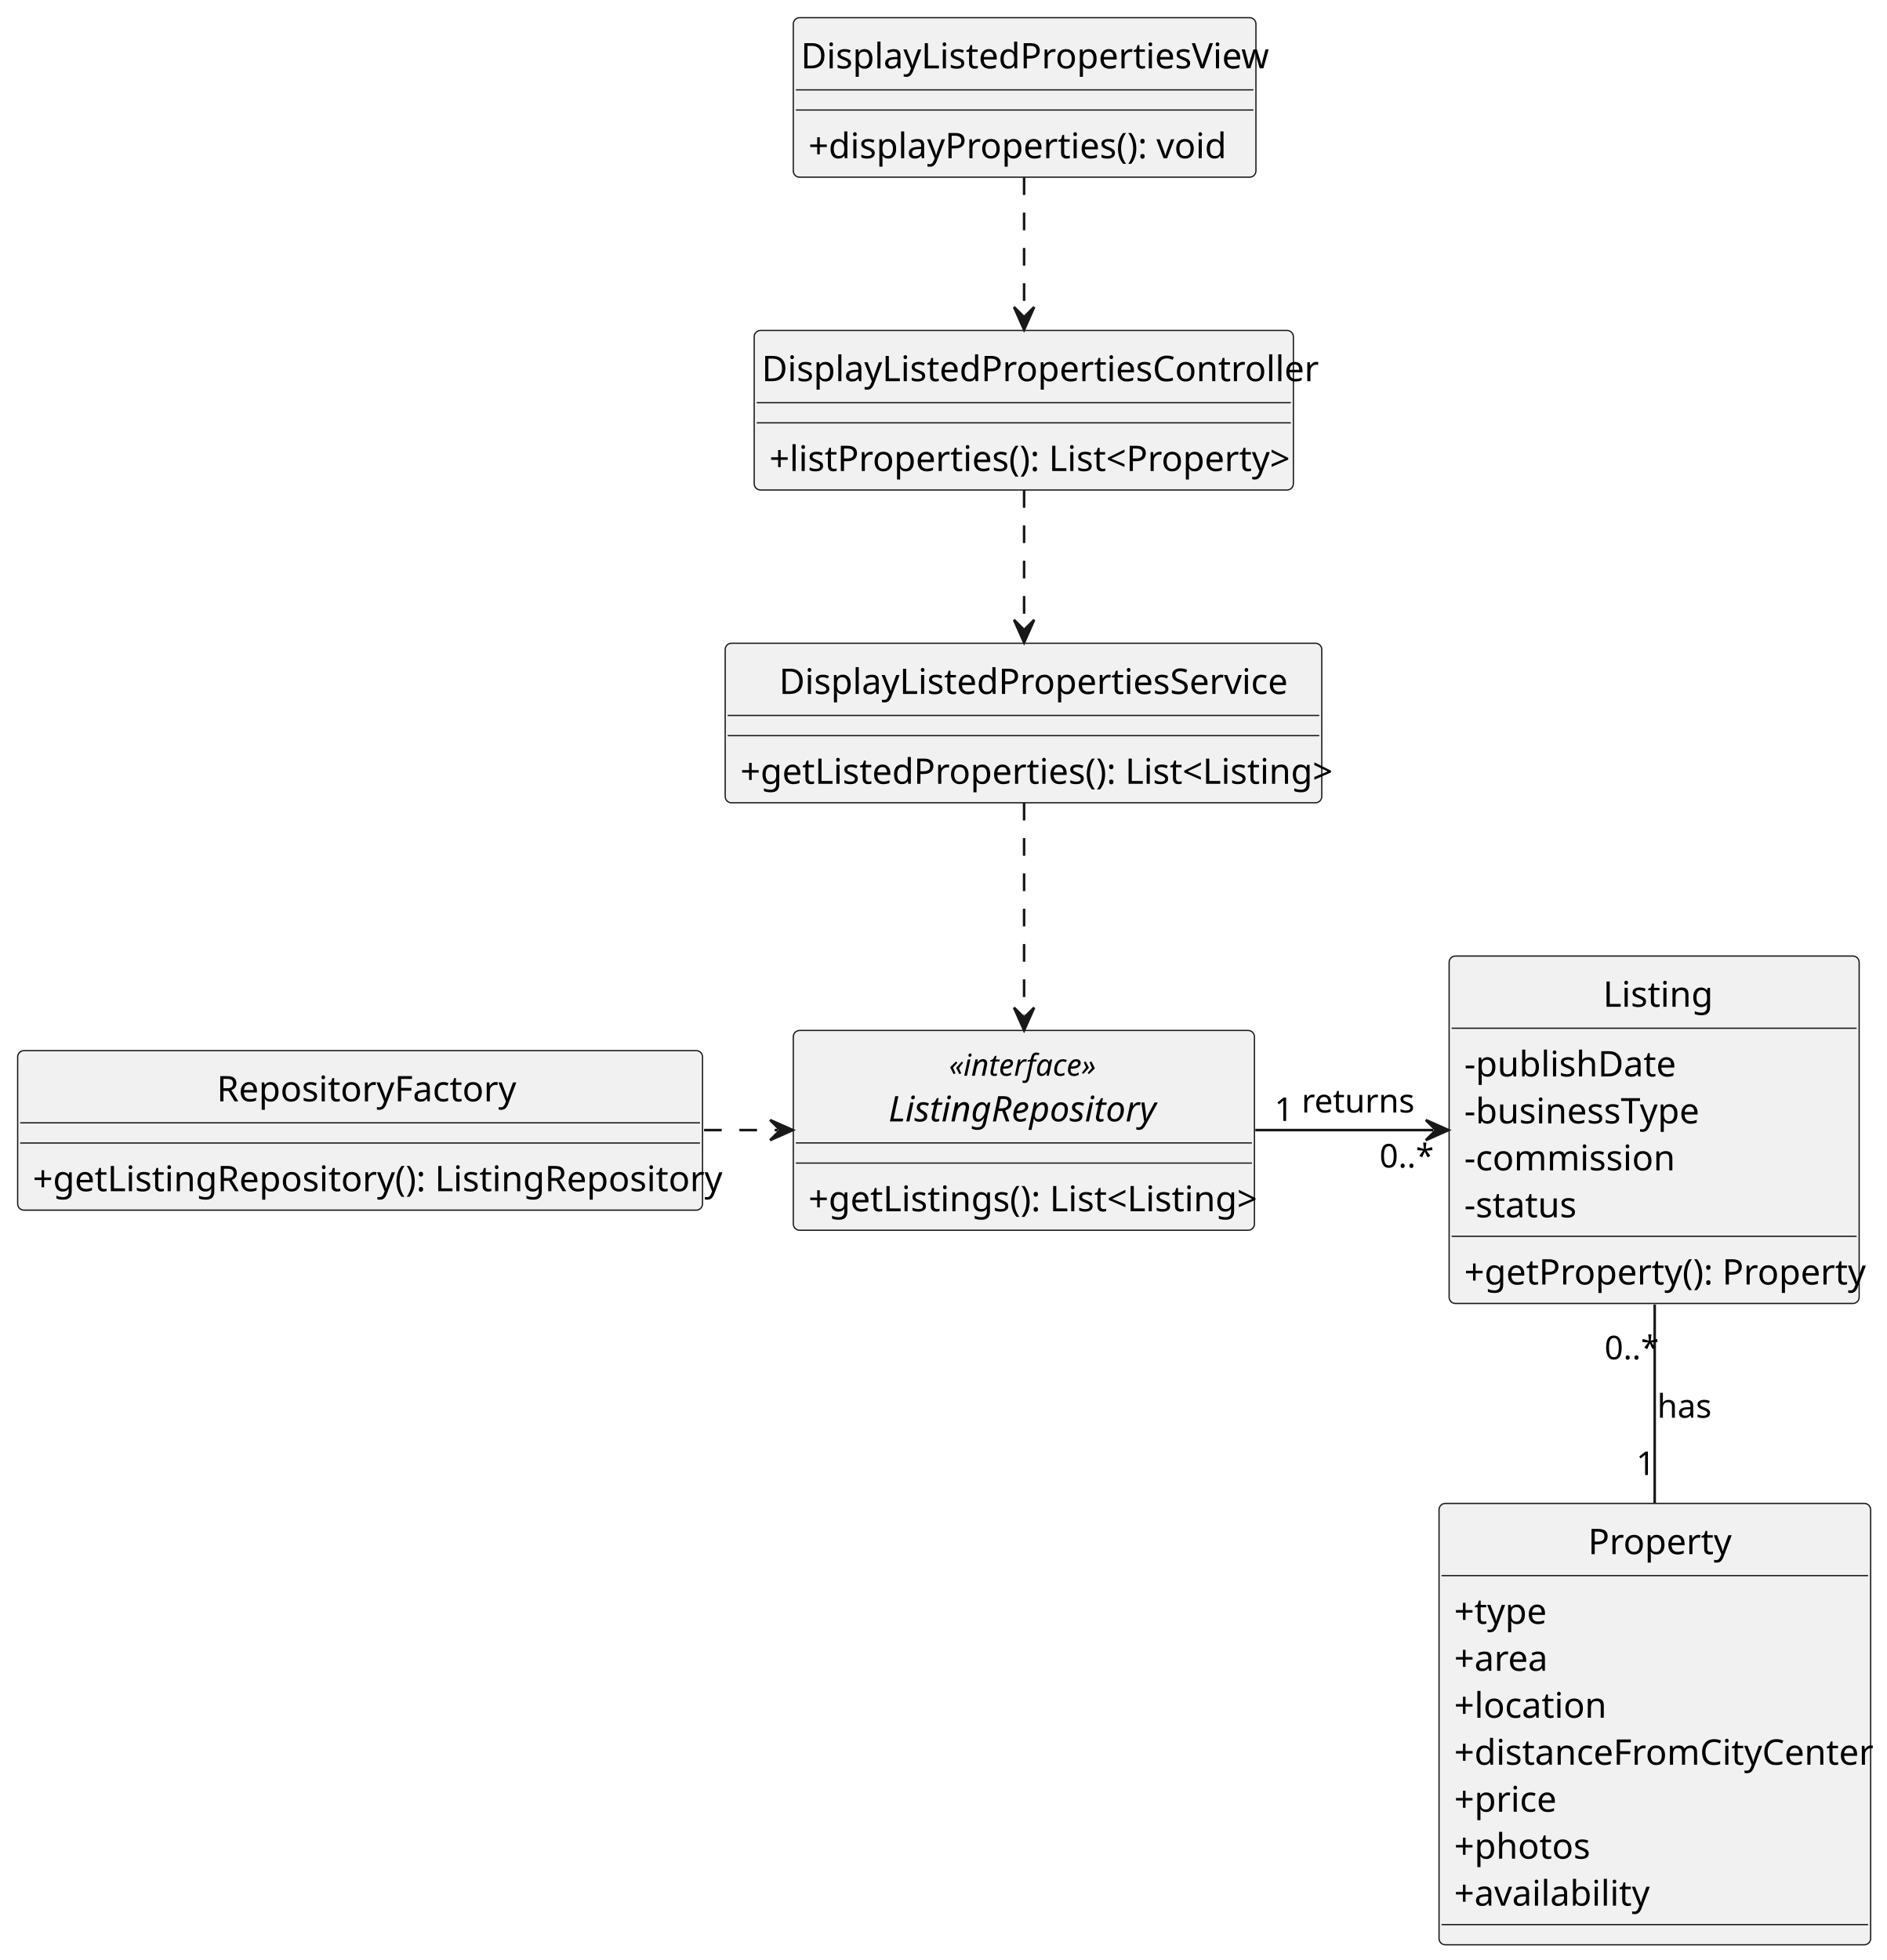
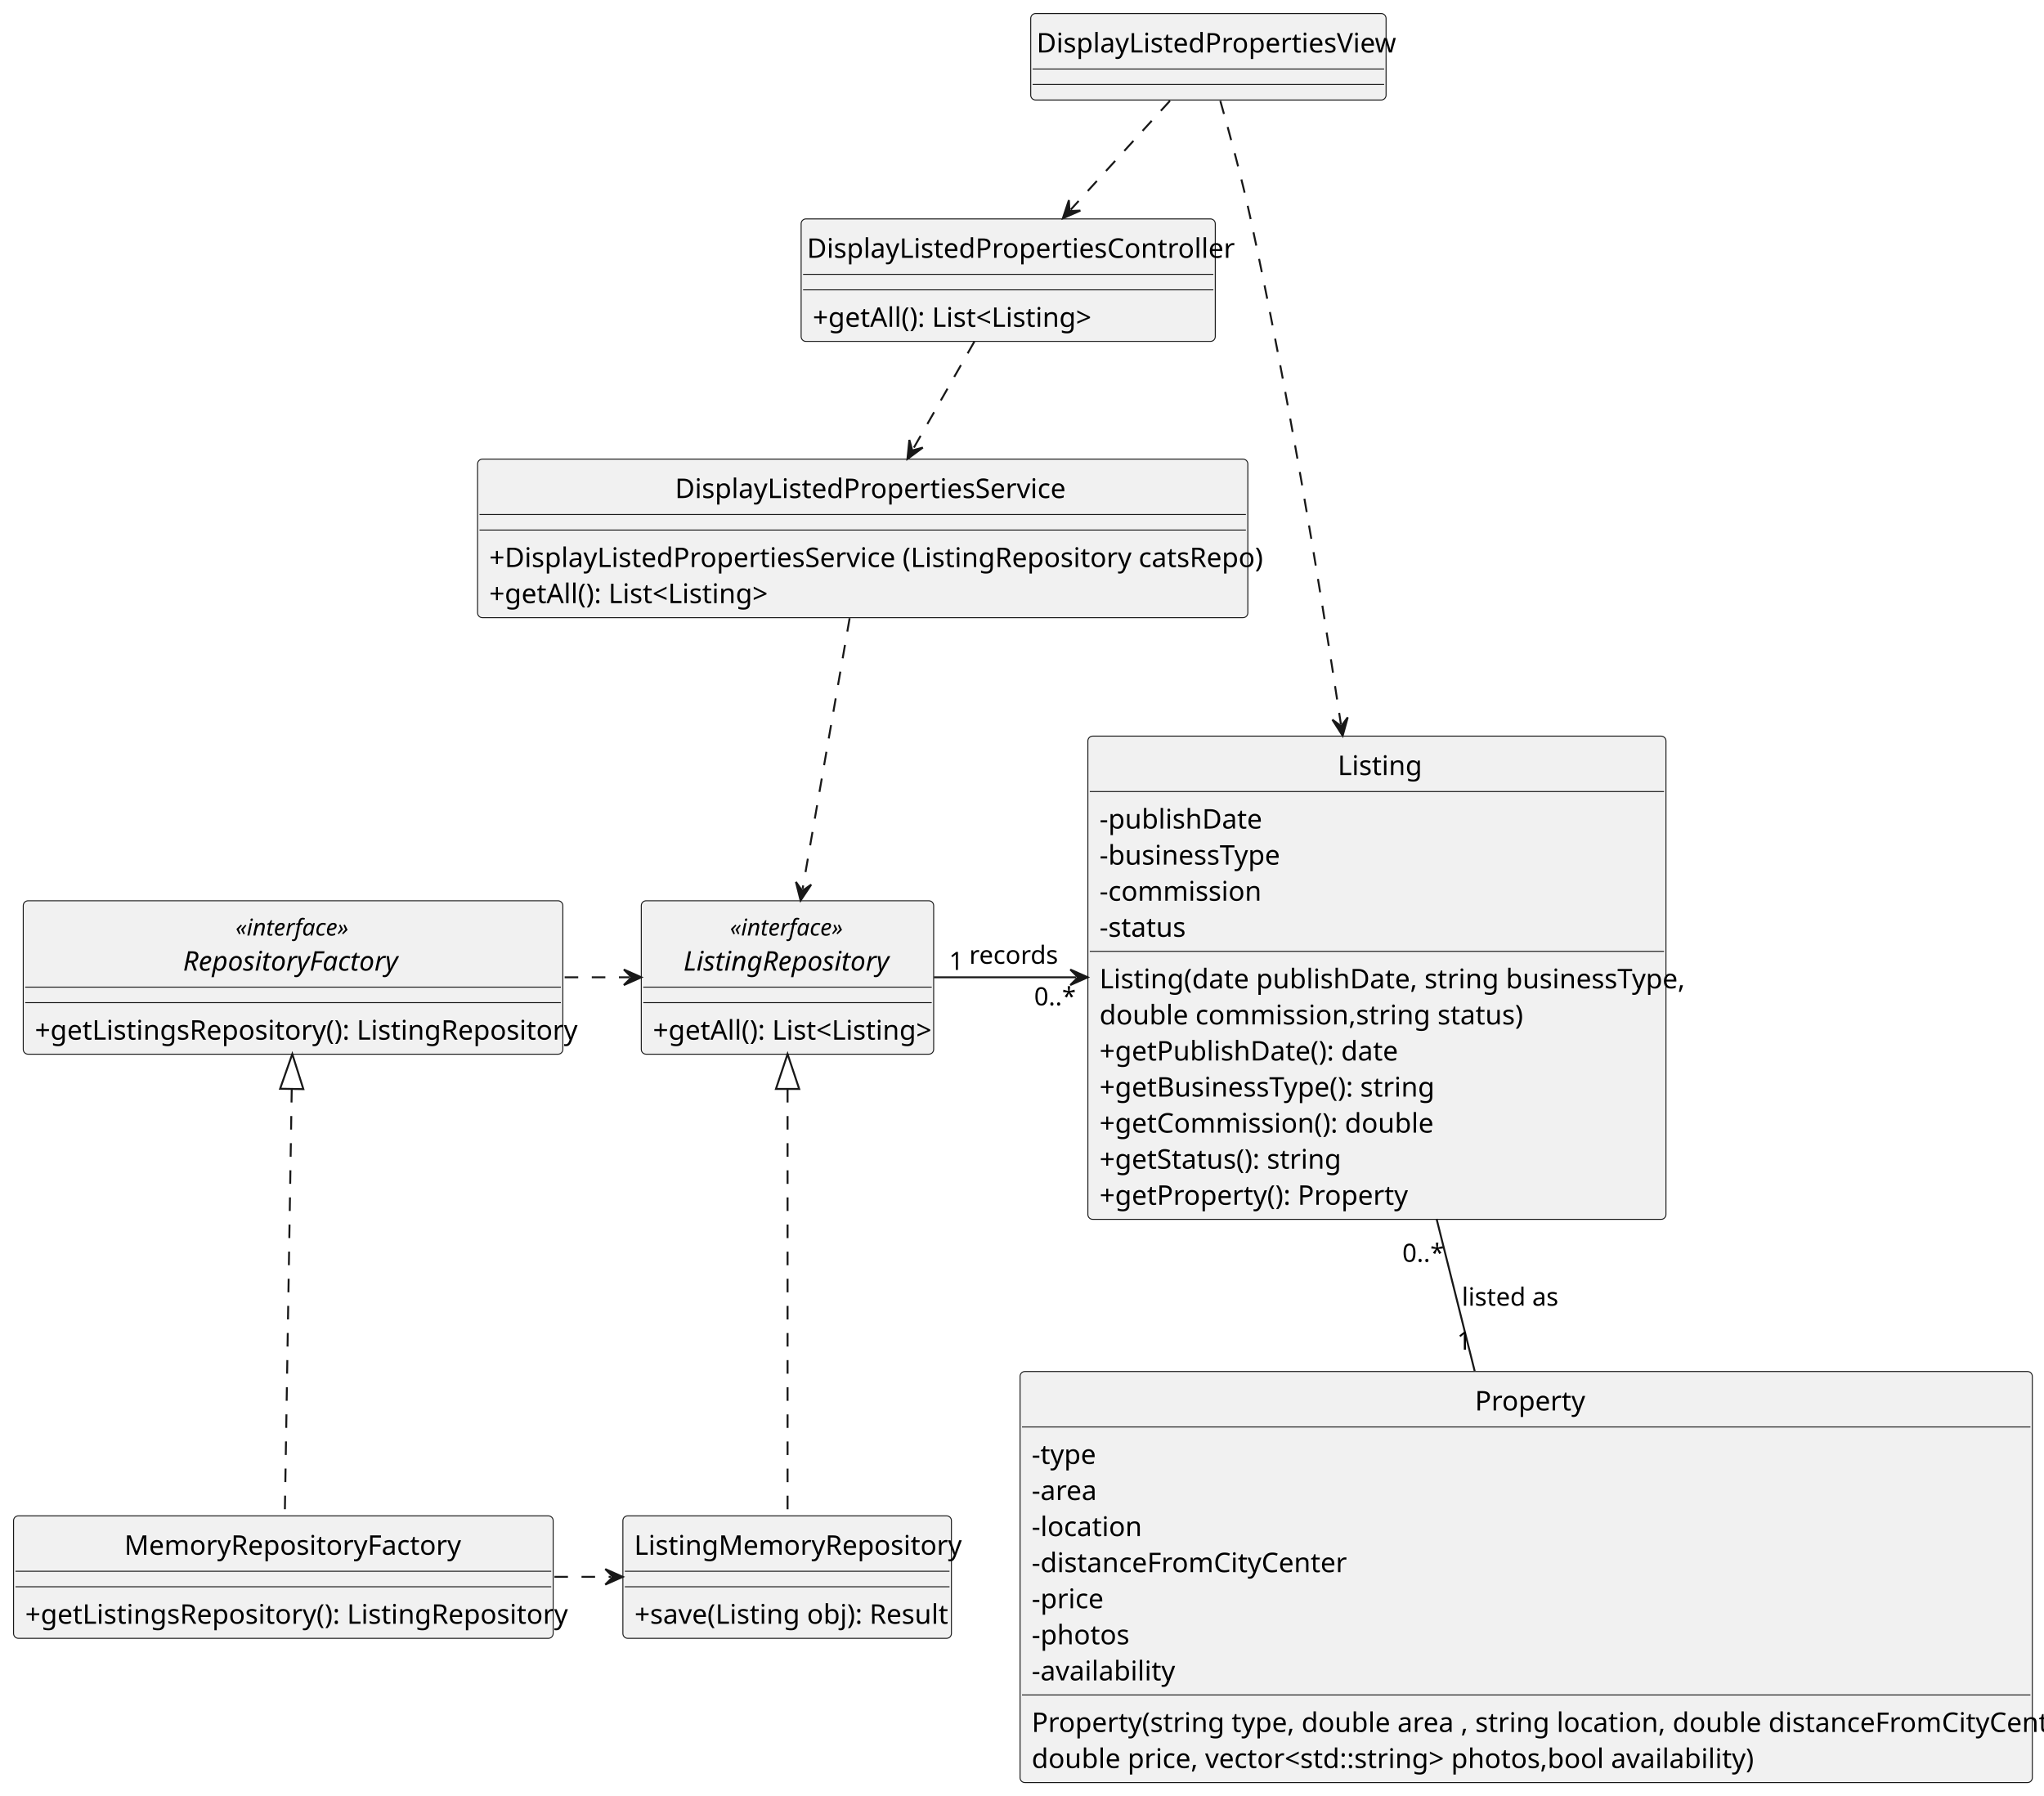
- <svg xmlns="http://www.w3.org/2000/svg" contentStyleType="text/css" height="777px" preserveAspectRatio="none" style="width:748px;height:777px;background:#FFFFFF;" version="1.1" viewBox="0 0 748 777" width="748px" zoomAndPan="magnify">
+ <svg xmlns="http://www.w3.org/2000/svg" contentStyleType="text/css" height="927px" preserveAspectRatio="none" style="width:1055px;height:927px;background:#FFFFFF;" version="1.1" viewBox="0 0 1055 927" width="1055px" zoomAndPan="magnify">
  <defs />
  <g>
    <g id="elem_DisplayListedPropertiesView">
-       <rect codeLine="4" fill="#F1F1F1" height="63.242" id="DisplayListedPropertiesView" rx="2.5" ry="2.5" style="stroke:#181818;stroke-width:0.5;" width="183.413" x="314.5" y="7" />
-       <text fill="#000000" font-family="sans-serif" font-size="14" lengthAdjust="spacing" textLength="177.413" x="317.5" y="27.107">DisplayListedPropertiesView</text>
-       <line style="stroke:#181818;stroke-width:0.5;" x1="315.5" x2="496.913" y1="35.621" y2="35.621" />
-       <line style="stroke:#181818;stroke-width:0.5;" x1="315.5" x2="496.913" y1="43.621" y2="43.621" />
-       <text fill="#000000" font-family="sans-serif" font-size="14" lengthAdjust="spacing" textLength="158.348" x="320.5" y="62.728">+displayProperties(): void</text>
+       <rect codeLine="4" fill="#F1F1F1" height="44.621" id="DisplayListedPropertiesView" rx="2.5" ry="2.5" style="stroke:#181818;stroke-width:0.5;" width="183.413" x="532" y="7" />
+       <text fill="#000000" font-family="sans-serif" font-size="14" lengthAdjust="spacing" textLength="177.413" x="535" y="27.107">DisplayListedPropertiesView</text>
+       <line style="stroke:#181818;stroke-width:0.5;" x1="533" x2="714.413" y1="35.621" y2="35.621" />
+       <line style="stroke:#181818;stroke-width:0.5;" x1="533" x2="714.413" y1="43.621" y2="43.621" />
    </g>
    <g id="elem_DisplayListedPropertiesController">
-       <rect codeLine="8" fill="#F1F1F1" height="63.242" id="DisplayListedPropertiesController" rx="2.5" ry="2.5" style="stroke:#181818;stroke-width:0.5;" width="213.758" x="299" y="131" />
-       <text fill="#000000" font-family="sans-serif" font-size="14" lengthAdjust="spacing" textLength="207.758" x="302" y="151.107">DisplayListedPropertiesController</text>
-       <line style="stroke:#181818;stroke-width:0.5;" x1="300" x2="511.758" y1="159.621" y2="159.621" />
-       <line style="stroke:#181818;stroke-width:0.5;" x1="300" x2="511.758" y1="167.621" y2="167.621" />
-       <text fill="#000000" font-family="sans-serif" font-size="14" lengthAdjust="spacing" textLength="197.244" x="305" y="186.728">+listProperties(): List&lt;Property&gt;</text>
+       <rect codeLine="7" fill="#F1F1F1" height="63.242" id="DisplayListedPropertiesController" rx="2.5" ry="2.5" style="stroke:#181818;stroke-width:0.5;" width="213.758" x="413.5" y="113" />
+       <text fill="#000000" font-family="sans-serif" font-size="14" lengthAdjust="spacing" textLength="207.758" x="416.5" y="133.107">DisplayListedPropertiesController</text>
+       <line style="stroke:#181818;stroke-width:0.5;" x1="414.5" x2="626.258" y1="141.621" y2="141.621" />
+       <line style="stroke:#181818;stroke-width:0.5;" x1="414.5" x2="626.258" y1="149.621" y2="149.621" />
+       <text fill="#000000" font-family="sans-serif" font-size="14" lengthAdjust="spacing" textLength="138.906" x="419.5" y="168.728">+getAll(): List&lt;Listing&gt;</text>
    </g>
    <g id="elem_DisplayListedPropertiesService">
-       <rect codeLine="12" fill="#F1F1F1" height="63.242" id="DisplayListedPropertiesService" rx="2.5" ry="2.5" style="stroke:#181818;stroke-width:0.5;" width="236.513" x="287.5" y="255" />
-       <text fill="#000000" font-family="sans-serif" font-size="14" lengthAdjust="spacing" textLength="193.751" x="308.881" y="275.107">DisplayListedPropertiesService</text>
-       <line style="stroke:#181818;stroke-width:0.5;" x1="288.5" x2="523.013" y1="283.621" y2="283.621" />
-       <line style="stroke:#181818;stroke-width:0.5;" x1="288.5" x2="523.013" y1="291.621" y2="291.621" />
-       <text fill="#000000" font-family="sans-serif" font-size="14" lengthAdjust="spacing" textLength="224.513" x="293.5" y="310.728">+getListedProperties(): List&lt;Listing&gt;</text>
+       <rect codeLine="11" fill="#F1F1F1" height="81.863" id="DisplayListedPropertiesService" rx="2.5" ry="2.5" style="stroke:#181818;stroke-width:0.5;" width="397.56" x="246.5" y="237" />
+       <text fill="#000000" font-family="sans-serif" font-size="14" lengthAdjust="spacing" textLength="193.751" x="348.405" y="257.107">DisplayListedPropertiesService</text>
+       <line style="stroke:#181818;stroke-width:0.5;" x1="247.5" x2="643.061" y1="265.621" y2="265.621" />
+       <line style="stroke:#181818;stroke-width:0.5;" x1="247.5" x2="643.061" y1="273.621" y2="273.621" />
+       <text fill="#000000" font-family="sans-serif" font-size="14" lengthAdjust="spacing" textLength="385.56" x="252.5" y="292.728">+DisplayListedPropertiesService (ListingRepository catsRepo)</text>
+       <text fill="#000000" font-family="sans-serif" font-size="14" lengthAdjust="spacing" textLength="138.906" x="252.5" y="311.35">+getAll(): List&lt;Listing&gt;</text>
    </g>
    <g id="elem_ListingRepository">
-       <rect codeLine="16" fill="#F1F1F1" height="79.203" id="ListingRepository" rx="2.5" ry="2.5" style="stroke:#181818;stroke-width:0.5;" width="182.816" x="314.5" y="408.5" />
-       <text fill="#000000" font-family="sans-serif" font-size="12" font-style="italic" lengthAdjust="spacing" textLength="59.373" x="376.222" y="426.449">«interface»</text>
-       <text fill="#000000" font-family="sans-serif" font-size="14" font-style="italic" lengthAdjust="spacing" textLength="107.386" x="352.215" y="444.568">ListingRepository</text>
-       <line style="stroke:#181818;stroke-width:0.5;" x1="315.5" x2="496.316" y1="453.082" y2="453.082" />
-       <line style="stroke:#181818;stroke-width:0.5;" x1="315.5" x2="496.316" y1="461.082" y2="461.082" />
-       <text fill="#000000" font-family="sans-serif" font-size="14" lengthAdjust="spacing" textLength="170.816" x="320.5" y="480.19">+getListings(): List&lt;Listing&gt;</text>
+       <rect codeLine="16" fill="#F1F1F1" height="79.203" id="ListingRepository" rx="2.5" ry="2.5" style="stroke:#181818;stroke-width:0.5;" width="150.906" x="331" y="465" />
+       <text fill="#000000" font-family="sans-serif" font-size="12" font-style="italic" lengthAdjust="spacing" textLength="59.373" x="376.767" y="482.949">«interface»</text>
+       <text fill="#000000" font-family="sans-serif" font-size="14" font-style="italic" lengthAdjust="spacing" textLength="107.386" x="352.76" y="501.068">ListingRepository</text>
+       <line style="stroke:#181818;stroke-width:0.5;" x1="332" x2="480.906" y1="509.582" y2="509.582" />
+       <line style="stroke:#181818;stroke-width:0.5;" x1="332" x2="480.906" y1="517.582" y2="517.582" />
+       <text fill="#000000" font-family="sans-serif" font-size="14" lengthAdjust="spacing" textLength="138.906" x="337" y="536.689">+getAll(): List&lt;Listing&gt;</text>
    </g>
    <g id="elem_Listing">
-       <rect codeLine="21" fill="#F1F1F1" height="137.727" id="Listing" rx="2.5" ry="2.5" style="stroke:#181818;stroke-width:0.5;" width="162.561" x="574.5" y="379" />
-       <text fill="#000000" font-family="sans-serif" font-size="14" lengthAdjust="spacing" textLength="40.469" x="635.546" y="399.107">Listing</text>
-       <line style="stroke:#181818;stroke-width:0.5;" x1="575.5" x2="736.062" y1="407.621" y2="407.621" />
-       <text fill="#000000" font-family="sans-serif" font-size="14" lengthAdjust="spacing" textLength="78.6" x="580.5" y="426.728">-publishDate</text>
-       <text fill="#000000" font-family="sans-serif" font-size="14" lengthAdjust="spacing" textLength="91.041" x="580.5" y="445.35">-businessType</text>
-       <text fill="#000000" font-family="sans-serif" font-size="14" lengthAdjust="spacing" textLength="78.565" x="580.5" y="463.971">-commission</text>
-       <text fill="#000000" font-family="sans-serif" font-size="14" lengthAdjust="spacing" textLength="42.014" x="580.5" y="482.592">-status</text>
-       <line style="stroke:#181818;stroke-width:0.5;" x1="575.5" x2="736.062" y1="490.106" y2="490.106" />
-       <text fill="#000000" font-family="sans-serif" font-size="14" lengthAdjust="spacing" textLength="150.561" x="580.5" y="509.213">+getProperty(): Property</text>
+       <rect codeLine="21" fill="#F1F1F1" height="249.453" id="Listing" rx="2.5" ry="2.5" style="stroke:#181818;stroke-width:0.5;" width="298.378" x="561.5" y="380" />
+       <text fill="#000000" font-family="sans-serif" font-size="14" lengthAdjust="spacing" textLength="40.469" x="690.455" y="400.107">Listing</text>
+       <line style="stroke:#181818;stroke-width:0.5;" x1="562.5" x2="858.878" y1="408.621" y2="408.621" />
+       <text fill="#000000" font-family="sans-serif" font-size="14" lengthAdjust="spacing" textLength="78.6" x="567.5" y="427.728">-publishDate</text>
+       <text fill="#000000" font-family="sans-serif" font-size="14" lengthAdjust="spacing" textLength="91.041" x="567.5" y="446.35">-businessType</text>
+       <text fill="#000000" font-family="sans-serif" font-size="14" lengthAdjust="spacing" textLength="78.565" x="567.5" y="464.971">-commission</text>
+       <text fill="#000000" font-family="sans-serif" font-size="14" lengthAdjust="spacing" textLength="42.014" x="567.5" y="483.592">-status</text>
+       <line style="stroke:#181818;stroke-width:0.5;" x1="562.5" x2="858.878" y1="491.106" y2="491.106" />
+       <text fill="#000000" font-family="sans-serif" font-size="14" lengthAdjust="spacing" textLength="286.378" x="567.5" y="510.213">Listing(date publishDate, string businessType,</text>
+       <text fill="#000000" font-family="sans-serif" font-size="14" lengthAdjust="spacing" textLength="203.861" x="567.5" y="528.834">double commission,string status)</text>
+       <text fill="#000000" font-family="sans-serif" font-size="14" lengthAdjust="spacing" textLength="147.478" x="567.5" y="547.455">+getPublishDate(): date</text>
+       <text fill="#000000" font-family="sans-serif" font-size="14" lengthAdjust="spacing" textLength="166.906" x="567.5" y="566.076">+getBusinessType(): string</text>
+       <text fill="#000000" font-family="sans-serif" font-size="14" lengthAdjust="spacing" textLength="163.796" x="567.5" y="584.697">+getCommission(): double</text>
+       <text fill="#000000" font-family="sans-serif" font-size="14" lengthAdjust="spacing" textLength="118.665" x="567.5" y="603.318">+getStatus(): string</text>
+       <text fill="#000000" font-family="sans-serif" font-size="14" lengthAdjust="spacing" textLength="150.561" x="567.5" y="621.939">+getProperty(): Property</text>
    </g>
    <g id="elem_RepositoryFactory">
-       <rect codeLine="29" fill="#F1F1F1" height="63.242" id="RepositoryFactory" rx="2.5" ry="2.5" style="stroke:#181818;stroke-width:0.5;" width="271.513" x="7" y="416.5" />
-       <text fill="#000000" font-family="sans-serif" font-size="14" lengthAdjust="spacing" textLength="113.593" x="85.96" y="436.607">RepositoryFactory</text>
-       <line style="stroke:#181818;stroke-width:0.5;" x1="8" x2="277.513" y1="445.121" y2="445.121" />
-       <line style="stroke:#181818;stroke-width:0.5;" x1="8" x2="277.513" y1="453.121" y2="453.121" />
-       <text fill="#000000" font-family="sans-serif" font-size="14" lengthAdjust="spacing" textLength="259.513" x="13" y="472.228">+getListingRepository(): ListingRepository</text>
+       <rect codeLine="35" fill="#F1F1F1" height="79.203" id="RepositoryFactory" rx="2.5" ry="2.5" style="stroke:#181818;stroke-width:0.5;" width="278.513" x="12" y="465" />
+       <text fill="#000000" font-family="sans-serif" font-size="12" font-style="italic" lengthAdjust="spacing" textLength="59.373" x="121.57" y="482.949">«interface»</text>
+       <text fill="#000000" font-family="sans-serif" font-size="14" font-style="italic" lengthAdjust="spacing" textLength="113.593" x="94.46" y="501.068">RepositoryFactory</text>
+       <line style="stroke:#181818;stroke-width:0.5;" x1="13" x2="289.513" y1="509.582" y2="509.582" />
+       <line style="stroke:#181818;stroke-width:0.5;" x1="13" x2="289.513" y1="517.582" y2="517.582" />
+       <text fill="#000000" font-family="sans-serif" font-size="14" lengthAdjust="spacing" textLength="266.513" x="18" y="536.689">+getListingsRepository(): ListingRepository</text>
    </g>
    <g id="elem_Property">
-       <rect codeLine="32" fill="#F1F1F1" height="174.969" id="Property" rx="2.5" ry="2.5" style="stroke:#181818;stroke-width:0.5;" width="171.113" x="570.5" y="596" />
-       <text fill="#000000" font-family="sans-serif" font-size="14" lengthAdjust="spacing" textLength="52.91" x="629.602" y="616.107">Property</text>
-       <line style="stroke:#181818;stroke-width:0.5;" x1="571.5" x2="740.613" y1="624.621" y2="624.621" />
-       <text fill="#000000" font-family="sans-serif" font-size="14" lengthAdjust="spacing" textLength="34.638" x="576.5" y="643.729">+type</text>
-       <text fill="#000000" font-family="sans-serif" font-size="14" lengthAdjust="spacing" textLength="36.196" x="576.5" y="662.35">+area</text>
-       <text fill="#000000" font-family="sans-serif" font-size="14" lengthAdjust="spacing" textLength="56.431" x="576.5" y="680.971">+location</text>
-       <text fill="#000000" font-family="sans-serif" font-size="14" lengthAdjust="spacing" textLength="159.113" x="576.5" y="699.592">+distanceFromCityCenter</text>
-       <text fill="#000000" font-family="sans-serif" font-size="14" lengthAdjust="spacing" textLength="38.52" x="576.5" y="718.213">+price</text>
-       <text fill="#000000" font-family="sans-serif" font-size="14" lengthAdjust="spacing" textLength="50.21" x="576.5" y="736.834">+photos</text>
-       <text fill="#000000" font-family="sans-serif" font-size="14" lengthAdjust="spacing" textLength="72.762" x="576.5" y="755.455">+availability</text>
-       <line style="stroke:#181818;stroke-width:0.5;" x1="571.5" x2="740.613" y1="762.969" y2="762.969" />
+       <rect codeLine="38" fill="#F1F1F1" height="212.211" id="Property" rx="2.5" ry="2.5" style="stroke:#181818;stroke-width:0.5;" width="522.474" x="526.5" y="708" />
+       <text fill="#000000" font-family="sans-serif" font-size="14" lengthAdjust="spacing" textLength="52.91" x="761.282" y="728.107">Property</text>
+       <line style="stroke:#181818;stroke-width:0.5;" x1="527.5" x2="1047.974" y1="736.621" y2="736.621" />
+       <text fill="#000000" font-family="sans-serif" font-size="14" lengthAdjust="spacing" textLength="31.124" x="532.5" y="755.729">-type</text>
+       <text fill="#000000" font-family="sans-serif" font-size="14" lengthAdjust="spacing" textLength="32.683" x="532.5" y="774.35">-area</text>
+       <text fill="#000000" font-family="sans-serif" font-size="14" lengthAdjust="spacing" textLength="52.917" x="532.5" y="792.971">-location</text>
+       <text fill="#000000" font-family="sans-serif" font-size="14" lengthAdjust="spacing" textLength="155.6" x="532.5" y="811.592">-distanceFromCityCenter</text>
+       <text fill="#000000" font-family="sans-serif" font-size="14" lengthAdjust="spacing" textLength="35.007" x="532.5" y="830.213">-price</text>
+       <text fill="#000000" font-family="sans-serif" font-size="14" lengthAdjust="spacing" textLength="46.696" x="532.5" y="848.834">-photos</text>
+       <text fill="#000000" font-family="sans-serif" font-size="14" lengthAdjust="spacing" textLength="69.248" x="532.5" y="867.455">-availability</text>
+       <line style="stroke:#181818;stroke-width:0.5;" x1="527.5" x2="1047.974" y1="874.969" y2="874.969" />
+       <text fill="#000000" font-family="sans-serif" font-size="14" lengthAdjust="spacing" textLength="510.474" x="532.5" y="894.076">Property(string type, double area , string location, double distanceFromCityCenter,</text>
+       <text fill="#000000" font-family="sans-serif" font-size="14" lengthAdjust="spacing" textLength="348.64" x="532.5" y="912.697">double price, vector&lt;std::string&gt; photos,bool availability)</text>
+     </g>
+     <g id="elem_ListingMemoryRepository">
+       <rect codeLine="50" fill="#F1F1F1" height="63.242" id="ListingMemoryRepository" rx="2.5" ry="2.5" style="stroke:#181818;stroke-width:0.5;" width="169.575" x="321.5" y="782.5" />
+       <text fill="#000000" font-family="sans-serif" font-size="14" lengthAdjust="spacing" textLength="157.944" x="327.315" y="802.607">ListingMemoryRepository</text>
+       <line style="stroke:#181818;stroke-width:0.5;" x1="322.5" x2="490.075" y1="811.121" y2="811.121" />
+       <line style="stroke:#181818;stroke-width:0.5;" x1="322.5" x2="490.075" y1="819.121" y2="819.121" />
+       <text fill="#000000" font-family="sans-serif" font-size="14" lengthAdjust="spacing" textLength="157.575" x="327.5" y="838.229">+save(Listing obj): Result</text>
+     </g>
+     <g id="elem_MemoryRepositoryFactory">
+       <rect codeLine="54" fill="#F1F1F1" height="63.242" id="MemoryRepositoryFactory" rx="2.5" ry="2.5" style="stroke:#181818;stroke-width:0.5;" width="278.513" x="7" y="782.5" />
+       <text fill="#000000" font-family="sans-serif" font-size="14" lengthAdjust="spacing" textLength="164.151" x="64.181" y="802.607">MemoryRepositoryFactory</text>
+       <line style="stroke:#181818;stroke-width:0.5;" x1="8" x2="284.513" y1="811.121" y2="811.121" />
+       <line style="stroke:#181818;stroke-width:0.5;" x1="8" x2="284.513" y1="819.121" y2="819.121" />
+       <text fill="#000000" font-family="sans-serif" font-size="14" lengthAdjust="spacing" textLength="266.513" x="13" y="838.229">+getListingsRepository(): ListingRepository</text>
+     </g>
+     <g id="link_ListingRepository_ListingMemoryRepository">
+       <path codeLine="58" d="M406.5,562.13 C406.5,623.91 406.5,725.72 406.5,782.16 " fill="none" id="ListingRepository-backto-ListingMemoryRepository" style="stroke:#181818;stroke-width:1.0;stroke-dasharray:7.0,7.0;" />
+       <polygon fill="none" points="406.5,544.13,400.5,562.13,412.5,562.13,406.5,544.13" style="stroke:#181818;stroke-width:1.0;" />
+     </g>
+     <g id="link_RepositoryFactory_MemoryRepositoryFactory">
+       <path codeLine="59" d="M150.579,562.128 C149.579,623.908 147.92,725.72 147,782.16 " fill="none" id="RepositoryFactory-backto-MemoryRepositoryFactory" style="stroke:#181818;stroke-width:1.0;stroke-dasharray:7.0,7.0;" />
+       <polygon fill="none" points="150.87,544.13,144.579,562.03,156.578,562.225,150.87,544.13" style="stroke:#181818;stroke-width:1.0;" />
+     </g>
+     <g id="link_MemoryRepositoryFactory_ListingMemoryRepository">
+       <path codeLine="61" d="M286.15,814 C297.9,814 303.65,814 315.41,814 " fill="none" id="MemoryRepositoryFactory-to-ListingMemoryRepository" style="stroke:#181818;stroke-width:1.0;stroke-dasharray:7.0,7.0;" />
+       <polygon fill="#181818" points="321.41,814,312.41,810,316.41,814,312.41,818,321.41,814" style="stroke:#181818;stroke-width:1.0;" />
    </g>
    <g id="link_ListingRepository_Listing">
-       <path codeLine="43" d="M497.67,448 C522.76,448 543.77,448 568.26,448 " fill="none" id="ListingRepository-to-Listing" style="stroke:#181818;stroke-width:1.0;" />
-       <polygon fill="#181818" points="574.26,448,565.26,444,569.26,448,565.26,452,574.26,448" style="stroke:#181818;stroke-width:1.0;" />
-       <text fill="#000000" font-family="sans-serif" font-size="13" lengthAdjust="spacing" textLength="40.46" x="516" y="441.028">returns</text>
-       <text fill="#000000" font-family="sans-serif" font-size="13" lengthAdjust="spacing" textLength="7.23" x="505.27" y="444.354">1</text>
-       <text fill="#000000" font-family="sans-serif" font-size="13" lengthAdjust="spacing" textLength="19.513" x="546.893" y="462.838">0..*</text>
+       <path codeLine="64" d="M482.04,504.5 C506.22,504.5 527.88,504.5 555.43,504.5 " fill="none" id="ListingRepository-to-Listing" style="stroke:#181818;stroke-width:1.0;" />
+       <polygon fill="#181818" points="561.43,504.5,552.43,500.5,556.43,504.5,552.43,508.5,561.43,504.5" style="stroke:#181818;stroke-width:1.0;" />
+       <text fill="#000000" font-family="sans-serif" font-size="13" lengthAdjust="spacing" textLength="43.348" x="500.25" y="497.528">records</text>
+       <text fill="#000000" font-family="sans-serif" font-size="13" lengthAdjust="spacing" textLength="7.23" x="489.836" y="500.696">1</text>
+       <text fill="#000000" font-family="sans-serif" font-size="13" lengthAdjust="spacing" textLength="19.513" x="533.762" y="518.989">0..*</text>
    </g>
    <g id="link_Listing_Property">
-       <path codeLine="44" d="M656,517.17 C656,541.8 656,569.95 656,595.95 " fill="none" id="Listing-Property" style="stroke:#181818;stroke-width:1.0;" />
-       <text fill="#000000" font-family="sans-serif" font-size="13" lengthAdjust="spacing" textLength="20.96" x="657" y="562.028">has</text>
-       <text fill="#000000" font-family="sans-serif" font-size="13" lengthAdjust="spacing" textLength="19.513" x="636.112" y="538.872">0..*</text>
-       <text fill="#000000" font-family="sans-serif" font-size="13" lengthAdjust="spacing" textLength="7.23" x="648.704" y="584.738">1</text>
+       <path codeLine="65" d="M741.49,629.24 C748.01,655.28 754.82,682.51 761.15,707.78 " fill="none" id="Listing-Property" style="stroke:#181818;stroke-width:1.0;" />
+       <text fill="#000000" font-family="sans-serif" font-size="13" lengthAdjust="spacing" textLength="47.69" x="754.5" y="674.028">listed as</text>
+       <text fill="#000000" font-family="sans-serif" font-size="13" lengthAdjust="spacing" textLength="19.513" x="723.804" y="651.383">0..*</text>
+       <text fill="#000000" font-family="sans-serif" font-size="13" lengthAdjust="spacing" textLength="7.23" x="752.043" y="696.745">1</text>
    </g>
    <g id="link_DisplayListedPropertiesView_DisplayListedPropertiesController">
-       <path codeLine="45" d="M406,70.29 C406,88.78 406,106.23 406,124.72 " fill="none" id="DisplayListedPropertiesView-to-DisplayListedPropertiesController" style="stroke:#181818;stroke-width:1.0;stroke-dasharray:7.0,7.0;" />
-       <polygon fill="#181818" points="406,130.72,410,121.72,406,125.72,402,121.72,406,130.72" style="stroke:#181818;stroke-width:1.0;" />
+       <path codeLine="66" d="M603.88,52.02 C588.24,69.18 570.172,89.006 552.642,108.236 " fill="none" id="DisplayListedPropertiesView-to-DisplayListedPropertiesController" style="stroke:#181818;stroke-width:1.0;stroke-dasharray:7.0,7.0;" />
+       <polygon fill="#181818" points="548.6,112.67,557.619,108.714,551.968,108.975,551.707,103.324,548.6,112.67" style="stroke:#181818;stroke-width:1.0;" />
    </g>
    <g id="link_DisplayListedPropertiesController_DisplayListedPropertiesService">
-       <path codeLine="46" d="M406,194.29 C406,212.78 406,230.23 406,248.72 " fill="none" id="DisplayListedPropertiesController-to-DisplayListedPropertiesService" style="stroke:#181818;stroke-width:1.0;stroke-dasharray:7.0,7.0;" />
-       <polygon fill="#181818" points="406,254.72,410,245.72,406,249.72,402,245.72,406,254.72" style="stroke:#181818;stroke-width:1.0;" />
+       <path codeLine="67" d="M502.92,176.33 C492.61,194.4 482.452,212.208 471.352,231.678 " fill="none" id="DisplayListedPropertiesController-to-DisplayListedPropertiesService" style="stroke:#181818;stroke-width:1.0;stroke-dasharray:7.0,7.0;" />
+       <polygon fill="#181818" points="468.38,236.89,476.312,231.053,470.856,232.546,469.363,227.09,468.38,236.89" style="stroke:#181818;stroke-width:1.0;" />
    </g>
    <g id="link_DisplayListedPropertiesService_ListingRepository">
-       <path codeLine="47" d="M406,318.25 C406,343.96 406,374.76 406,402.44 " fill="none" id="DisplayListedPropertiesService-to-ListingRepository" style="stroke:#181818;stroke-width:1.0;stroke-dasharray:7.0,7.0;" />
-       <polygon fill="#181818" points="406,408.44,410,399.44,406,403.44,402,399.44,406,408.44" style="stroke:#181818;stroke-width:1.0;" />
+       <path codeLine="68" d="M438.53,319.14 C431.36,360.38 421.317,418.228 414.247,458.928 " fill="none" id="DisplayListedPropertiesService-to-ListingRepository" style="stroke:#181818;stroke-width:1.0;stroke-dasharray:7.0,7.0;" />
+       <polygon fill="#181818" points="413.22,464.84,418.701,456.657,414.076,459.914,410.819,455.288,413.22,464.84" style="stroke:#181818;stroke-width:1.0;" />
    </g>
    <g id="link_RepositoryFactory_ListingRepository">
-       <path codeLine="48" d="M279.12,448 C290.85,448 296.58,448 308.31,448 " fill="none" id="RepositoryFactory-to-ListingRepository" style="stroke:#181818;stroke-width:1.0;stroke-dasharray:7.0,7.0;" />
-       <polygon fill="#181818" points="314.31,448,305.31,444,309.31,448,305.31,452,314.31,448" style="stroke:#181818;stroke-width:1.0;" />
+       <path codeLine="69" d="M291.45,504.5 C304.63,504.5 311.82,504.5 325,504.5 " fill="none" id="RepositoryFactory-to-ListingRepository" style="stroke:#181818;stroke-width:1.0;stroke-dasharray:7.0,7.0;" />
+       <polygon fill="#181818" points="331,504.5,322,500.5,326,504.5,322,508.5,331,504.5" style="stroke:#181818;stroke-width:1.0;" />
+     </g>
+     <g id="link_DisplayListedPropertiesView_Listing">
+       <path codeLine="70" d="M629.86,52.08 C634.59,68.64 640.99,92.14 645.5,113 C664.66,201.68 680.442,296.798 692.112,373.878 " fill="none" id="DisplayListedPropertiesView-to-Listing" style="stroke:#181818;stroke-width:1.0;stroke-dasharray:7.0,7.0;" />
+       <polygon fill="#181818" points="693.01,379.81,695.618,370.313,692.261,374.866,687.708,371.51,693.01,379.81" style="stroke:#181818;stroke-width:1.0;" />
    </g>
  </g>
</svg>
